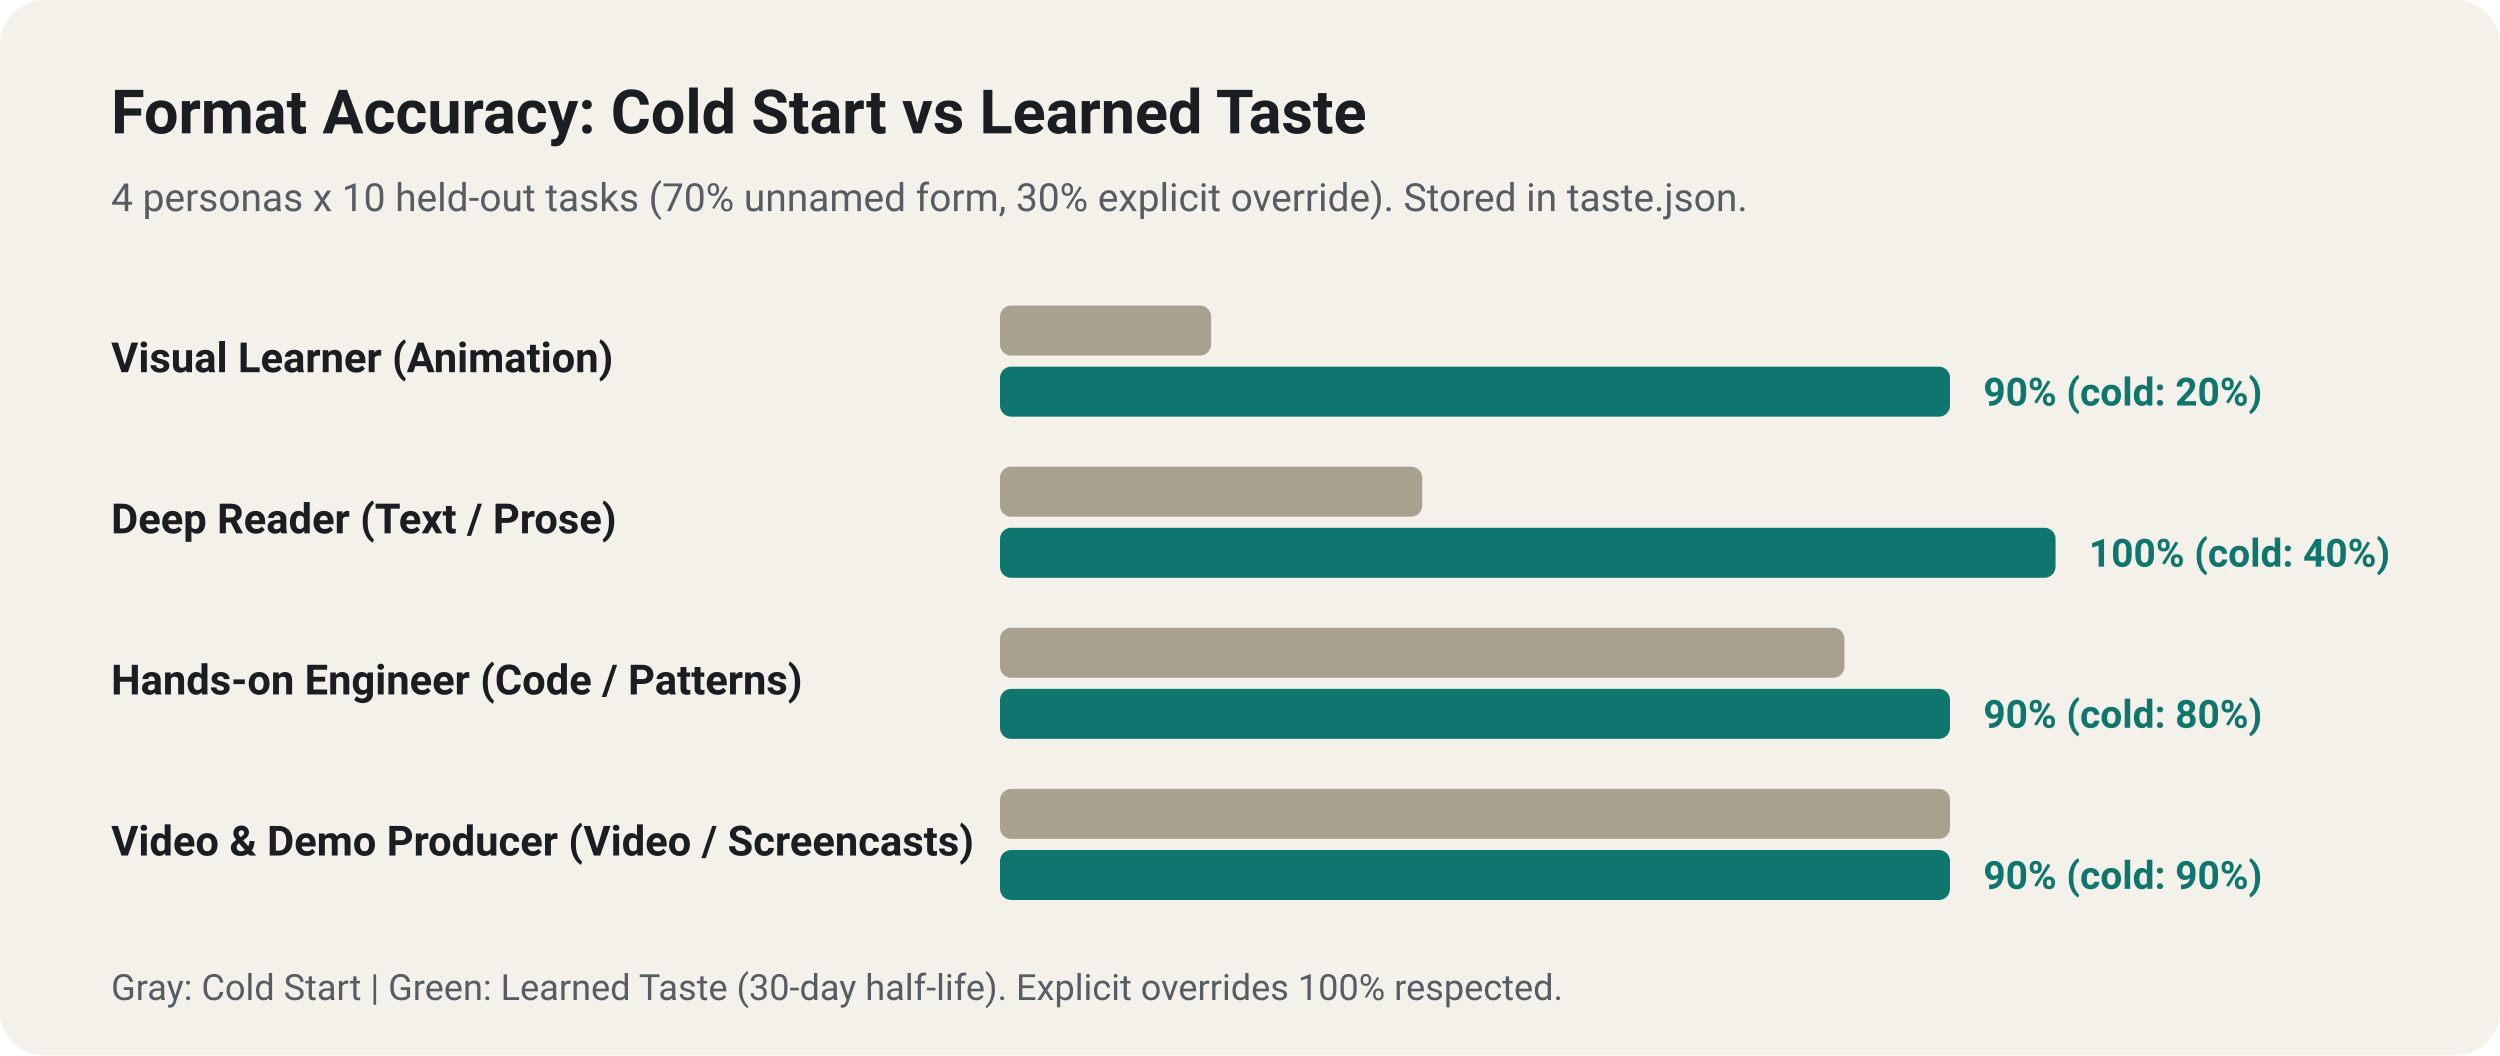
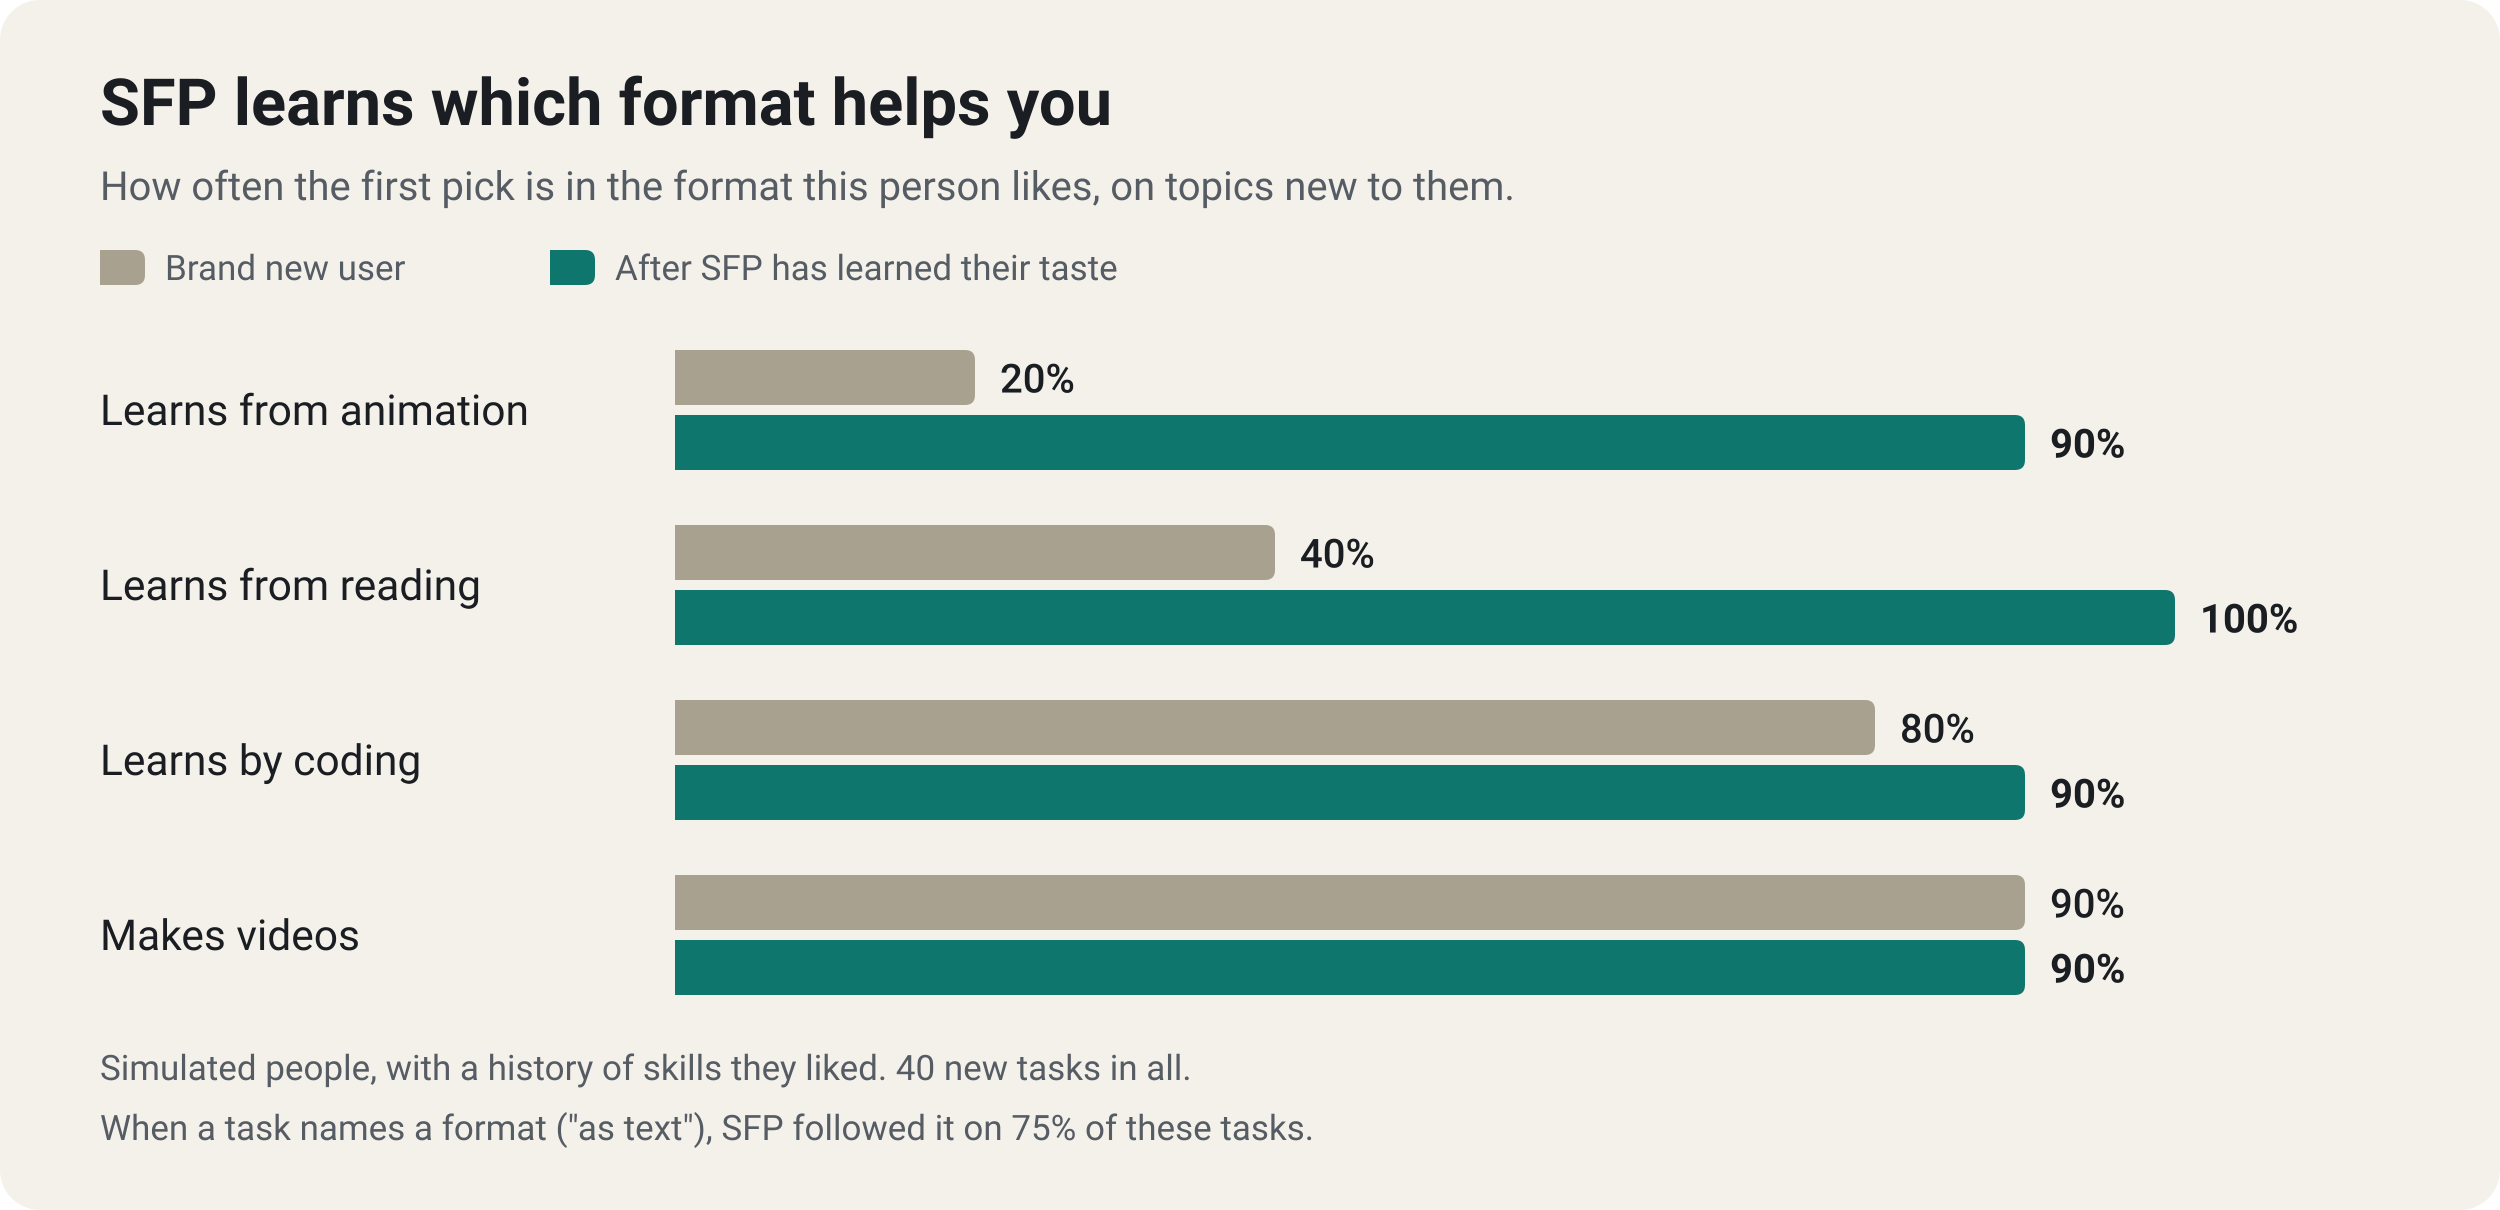
- <svg xmlns="http://www.w3.org/2000/svg" width="900" height="380" viewBox="0 0 900 380" role="img" aria-labelledby="t d">
-   <rect width="900" height="380" rx="16" fill="#f4f1ea" />
-   <text x="40" y="48" font-family="ui-sans-serif, system-ui, -apple-system, 'Segoe UI', Roboto, 'Helvetica Neue', Arial, sans-serif" font-size="22" font-weight="700" fill="#1a1d21">Format Accuracy: Cold Start vs Learned Taste</text>
-   <text x="40" y="76" font-family="ui-sans-serif, system-ui, -apple-system, 'Segoe UI', Roboto, 'Helvetica Neue', Arial, sans-serif" font-size="14" fill="#565c64">4 personas x 10 held-out tasks (70% unnamed form, 30% explicit override). Stored in taste.json.</text>
-   <text x="40" y="134" font-family="ui-sans-serif, system-ui, -apple-system, 'Segoe UI', Roboto, 'Helvetica Neue', Arial, sans-serif" font-size="15" font-weight="600" fill="#1a1d21">Visual Learner (Animation)</text>
-   <rect x="360" y="110" width="76.0" height="18" rx="4" fill="#a8a190" />
-   <rect x="360" y="132" width="342.0" height="18" rx="4" fill="#0f766e" />
-   <text x="714.0" y="146" font-family="ui-sans-serif, system-ui, -apple-system, 'Segoe UI', Roboto, 'Helvetica Neue', Arial, sans-serif" font-size="14" font-weight="700" fill="#0f766e">90% (cold: 20%)</text>
-   <text x="40" y="192" font-family="ui-sans-serif, system-ui, -apple-system, 'Segoe UI', Roboto, 'Helvetica Neue', Arial, sans-serif" font-size="15" font-weight="600" fill="#1a1d21">Deep Reader (Text / Prose)</text>
-   <rect x="360" y="168" width="152.0" height="18" rx="4" fill="#a8a190" />
-   <rect x="360" y="190" width="380.0" height="18" rx="4" fill="#0f766e" />
-   <text x="752.0" y="204" font-family="ui-sans-serif, system-ui, -apple-system, 'Segoe UI', Roboto, 'Helvetica Neue', Arial, sans-serif" font-size="14" font-weight="700" fill="#0f766e">100% (cold: 40%)</text>
-   <text x="40" y="250" font-family="ui-sans-serif, system-ui, -apple-system, 'Segoe UI', Roboto, 'Helvetica Neue', Arial, sans-serif" font-size="15" font-weight="600" fill="#1a1d21">Hands-on Engineer (Code / Patterns)</text>
-   <rect x="360" y="226" width="304.0" height="18" rx="4" fill="#a8a190" />
-   <rect x="360" y="248" width="342.0" height="18" rx="4" fill="#0f766e" />
-   <text x="714.0" y="262" font-family="ui-sans-serif, system-ui, -apple-system, 'Segoe UI', Roboto, 'Helvetica Neue', Arial, sans-serif" font-size="14" font-weight="700" fill="#0f766e">90% (cold: 80%)</text>
-   <text x="40" y="308" font-family="ui-sans-serif, system-ui, -apple-system, 'Segoe UI', Roboto, 'Helvetica Neue', Arial, sans-serif" font-size="15" font-weight="600" fill="#1a1d21">Video &amp; Demo Producer (Video / Screencasts)</text>
-   <rect x="360" y="284" width="342.0" height="18" rx="4" fill="#a8a190" />
-   <rect x="360" y="306" width="342.0" height="18" rx="4" fill="#0f766e" />
-   <text x="714.0" y="320" font-family="ui-sans-serif, system-ui, -apple-system, 'Segoe UI', Roboto, 'Helvetica Neue', Arial, sans-serif" font-size="14" font-weight="700" fill="#0f766e">90% (cold: 90%)</text>
-   <text x="40" y="360" font-family="ui-sans-serif, system-ui, -apple-system, 'Segoe UI', Roboto, 'Helvetica Neue', Arial, sans-serif" font-size="13" fill="#565c64">Gray: Cold Start | Green: Learned Taste (30-day half-life). Explicit overrides 100% respected.</text>
+ <svg xmlns="http://www.w3.org/2000/svg" width="1000" height="484" viewBox="0 0 1000 484" role="img" aria-labelledby="t d">
+   <rect width="1000" height="484" rx="16" fill="#f4f1ea" />
+   <text x="40" y="50" font-family="ui-sans-serif, system-ui, -apple-system, 'Segoe UI', Roboto, 'Helvetica Neue', Arial, sans-serif" font-size="26" font-weight="700" fill="#1a1d21" text-anchor="start">SFP learns which format helps you</text>
+   <text x="40" y="80" font-family="ui-sans-serif, system-ui, -apple-system, 'Segoe UI', Roboto, 'Helvetica Neue', Arial, sans-serif" font-size="16" font-weight="400" fill="#565c64" text-anchor="start">How often the first pick is in the format this person likes, on topics new to them.</text>
+   <path d="M40.0 100.0 H54.0 Q58.0 100.0 58.0 104.0 V110.0 Q58.0 114.0 54.0 114.0 H40.0 Z" fill="#a8a190" />
+   <text x="66" y="112" font-family="ui-sans-serif, system-ui, -apple-system, 'Segoe UI', Roboto, 'Helvetica Neue', Arial, sans-serif" font-size="14" font-weight="400" fill="#565c64" text-anchor="start">Brand new user</text>
+   <path d="M220.0 100.0 H234.0 Q238.0 100.0 238.0 104.0 V110.0 Q238.0 114.0 234.0 114.0 H220.0 Z" fill="#0f766e" />
+   <text x="246" y="112" font-family="ui-sans-serif, system-ui, -apple-system, 'Segoe UI', Roboto, 'Helvetica Neue', Arial, sans-serif" font-size="14" font-weight="400" fill="#565c64" text-anchor="start">After SFP has learned their taste</text>
+   <text x="40" y="170" font-family="ui-sans-serif, system-ui, -apple-system, 'Segoe UI', Roboto, 'Helvetica Neue', Arial, sans-serif" font-size="17" font-weight="400" fill="#1a1d21" text-anchor="start">Learns from animation</text>
+   <path d="M270.0 140.0 H386.0 Q390.0 140.0 390.0 144.0 V158.0 Q390.0 162.0 386.0 162.0 H270.0 Z" fill="#a8a190" />
+   <text x="400.0" y="157" font-family="ui-sans-serif, system-ui, -apple-system, 'Segoe UI', Roboto, 'Helvetica Neue', Arial, sans-serif" font-size="16" font-weight="500" fill="#1a1d21" text-anchor="start">20%</text>
+   <path d="M270.0 166.0 H806.0 Q810.0 166.0 810.0 170.0 V184.0 Q810.0 188.0 806.0 188.0 H270.0 Z" fill="#0f766e" />
+   <text x="820.0" y="183" font-family="ui-sans-serif, system-ui, -apple-system, 'Segoe UI', Roboto, 'Helvetica Neue', Arial, sans-serif" font-size="16" font-weight="700" fill="#1a1d21" text-anchor="start">90%</text>
+   <text x="40" y="240" font-family="ui-sans-serif, system-ui, -apple-system, 'Segoe UI', Roboto, 'Helvetica Neue', Arial, sans-serif" font-size="17" font-weight="400" fill="#1a1d21" text-anchor="start">Learns from reading</text>
+   <path d="M270.0 210.0 H506.0 Q510.0 210.0 510.0 214.0 V228.0 Q510.0 232.0 506.0 232.0 H270.0 Z" fill="#a8a190" />
+   <text x="520.0" y="227" font-family="ui-sans-serif, system-ui, -apple-system, 'Segoe UI', Roboto, 'Helvetica Neue', Arial, sans-serif" font-size="16" font-weight="500" fill="#1a1d21" text-anchor="start">40%</text>
+   <path d="M270.0 236.0 H866.0 Q870.0 236.0 870.0 240.0 V254.0 Q870.0 258.0 866.0 258.0 H270.0 Z" fill="#0f766e" />
+   <text x="880.0" y="253" font-family="ui-sans-serif, system-ui, -apple-system, 'Segoe UI', Roboto, 'Helvetica Neue', Arial, sans-serif" font-size="16" font-weight="700" fill="#1a1d21" text-anchor="start">100%</text>
+   <text x="40" y="310" font-family="ui-sans-serif, system-ui, -apple-system, 'Segoe UI', Roboto, 'Helvetica Neue', Arial, sans-serif" font-size="17" font-weight="400" fill="#1a1d21" text-anchor="start">Learns by coding</text>
+   <path d="M270.0 280.0 H746.0 Q750.0 280.0 750.0 284.0 V298.0 Q750.0 302.0 746.0 302.0 H270.0 Z" fill="#a8a190" />
+   <text x="760.0" y="297" font-family="ui-sans-serif, system-ui, -apple-system, 'Segoe UI', Roboto, 'Helvetica Neue', Arial, sans-serif" font-size="16" font-weight="500" fill="#1a1d21" text-anchor="start">80%</text>
+   <path d="M270.0 306.0 H806.0 Q810.0 306.0 810.0 310.0 V324.0 Q810.0 328.0 806.0 328.0 H270.0 Z" fill="#0f766e" />
+   <text x="820.0" y="323" font-family="ui-sans-serif, system-ui, -apple-system, 'Segoe UI', Roboto, 'Helvetica Neue', Arial, sans-serif" font-size="16" font-weight="700" fill="#1a1d21" text-anchor="start">90%</text>
+   <text x="40" y="380" font-family="ui-sans-serif, system-ui, -apple-system, 'Segoe UI', Roboto, 'Helvetica Neue', Arial, sans-serif" font-size="17" font-weight="400" fill="#1a1d21" text-anchor="start">Makes videos</text>
+   <path d="M270.0 350.0 H806.0 Q810.0 350.0 810.0 354.0 V368.0 Q810.0 372.0 806.0 372.0 H270.0 Z" fill="#a8a190" />
+   <text x="820.0" y="367" font-family="ui-sans-serif, system-ui, -apple-system, 'Segoe UI', Roboto, 'Helvetica Neue', Arial, sans-serif" font-size="16" font-weight="500" fill="#1a1d21" text-anchor="start">90%</text>
+   <path d="M270.0 376.0 H806.0 Q810.0 376.0 810.0 380.0 V394.0 Q810.0 398.0 806.0 398.0 H270.0 Z" fill="#0f766e" />
+   <text x="820.0" y="393" font-family="ui-sans-serif, system-ui, -apple-system, 'Segoe UI', Roboto, 'Helvetica Neue', Arial, sans-serif" font-size="16" font-weight="700" fill="#1a1d21" text-anchor="start">90%</text>
+   <text x="40" y="432" font-family="ui-sans-serif, system-ui, -apple-system, 'Segoe UI', Roboto, 'Helvetica Neue', Arial, sans-serif" font-size="14" font-weight="400" fill="#565c64" text-anchor="start">Simulated people, with a history of skills they liked. 40 new tasks in all.</text>
+   <text x="40" y="456" font-family="ui-sans-serif, system-ui, -apple-system, 'Segoe UI', Roboto, 'Helvetica Neue', Arial, sans-serif" font-size="14" font-weight="400" fill="#565c64" text-anchor="start">When a task names a format ("as text"), SFP followed it on 75% of these tasks.</text>
</svg>
